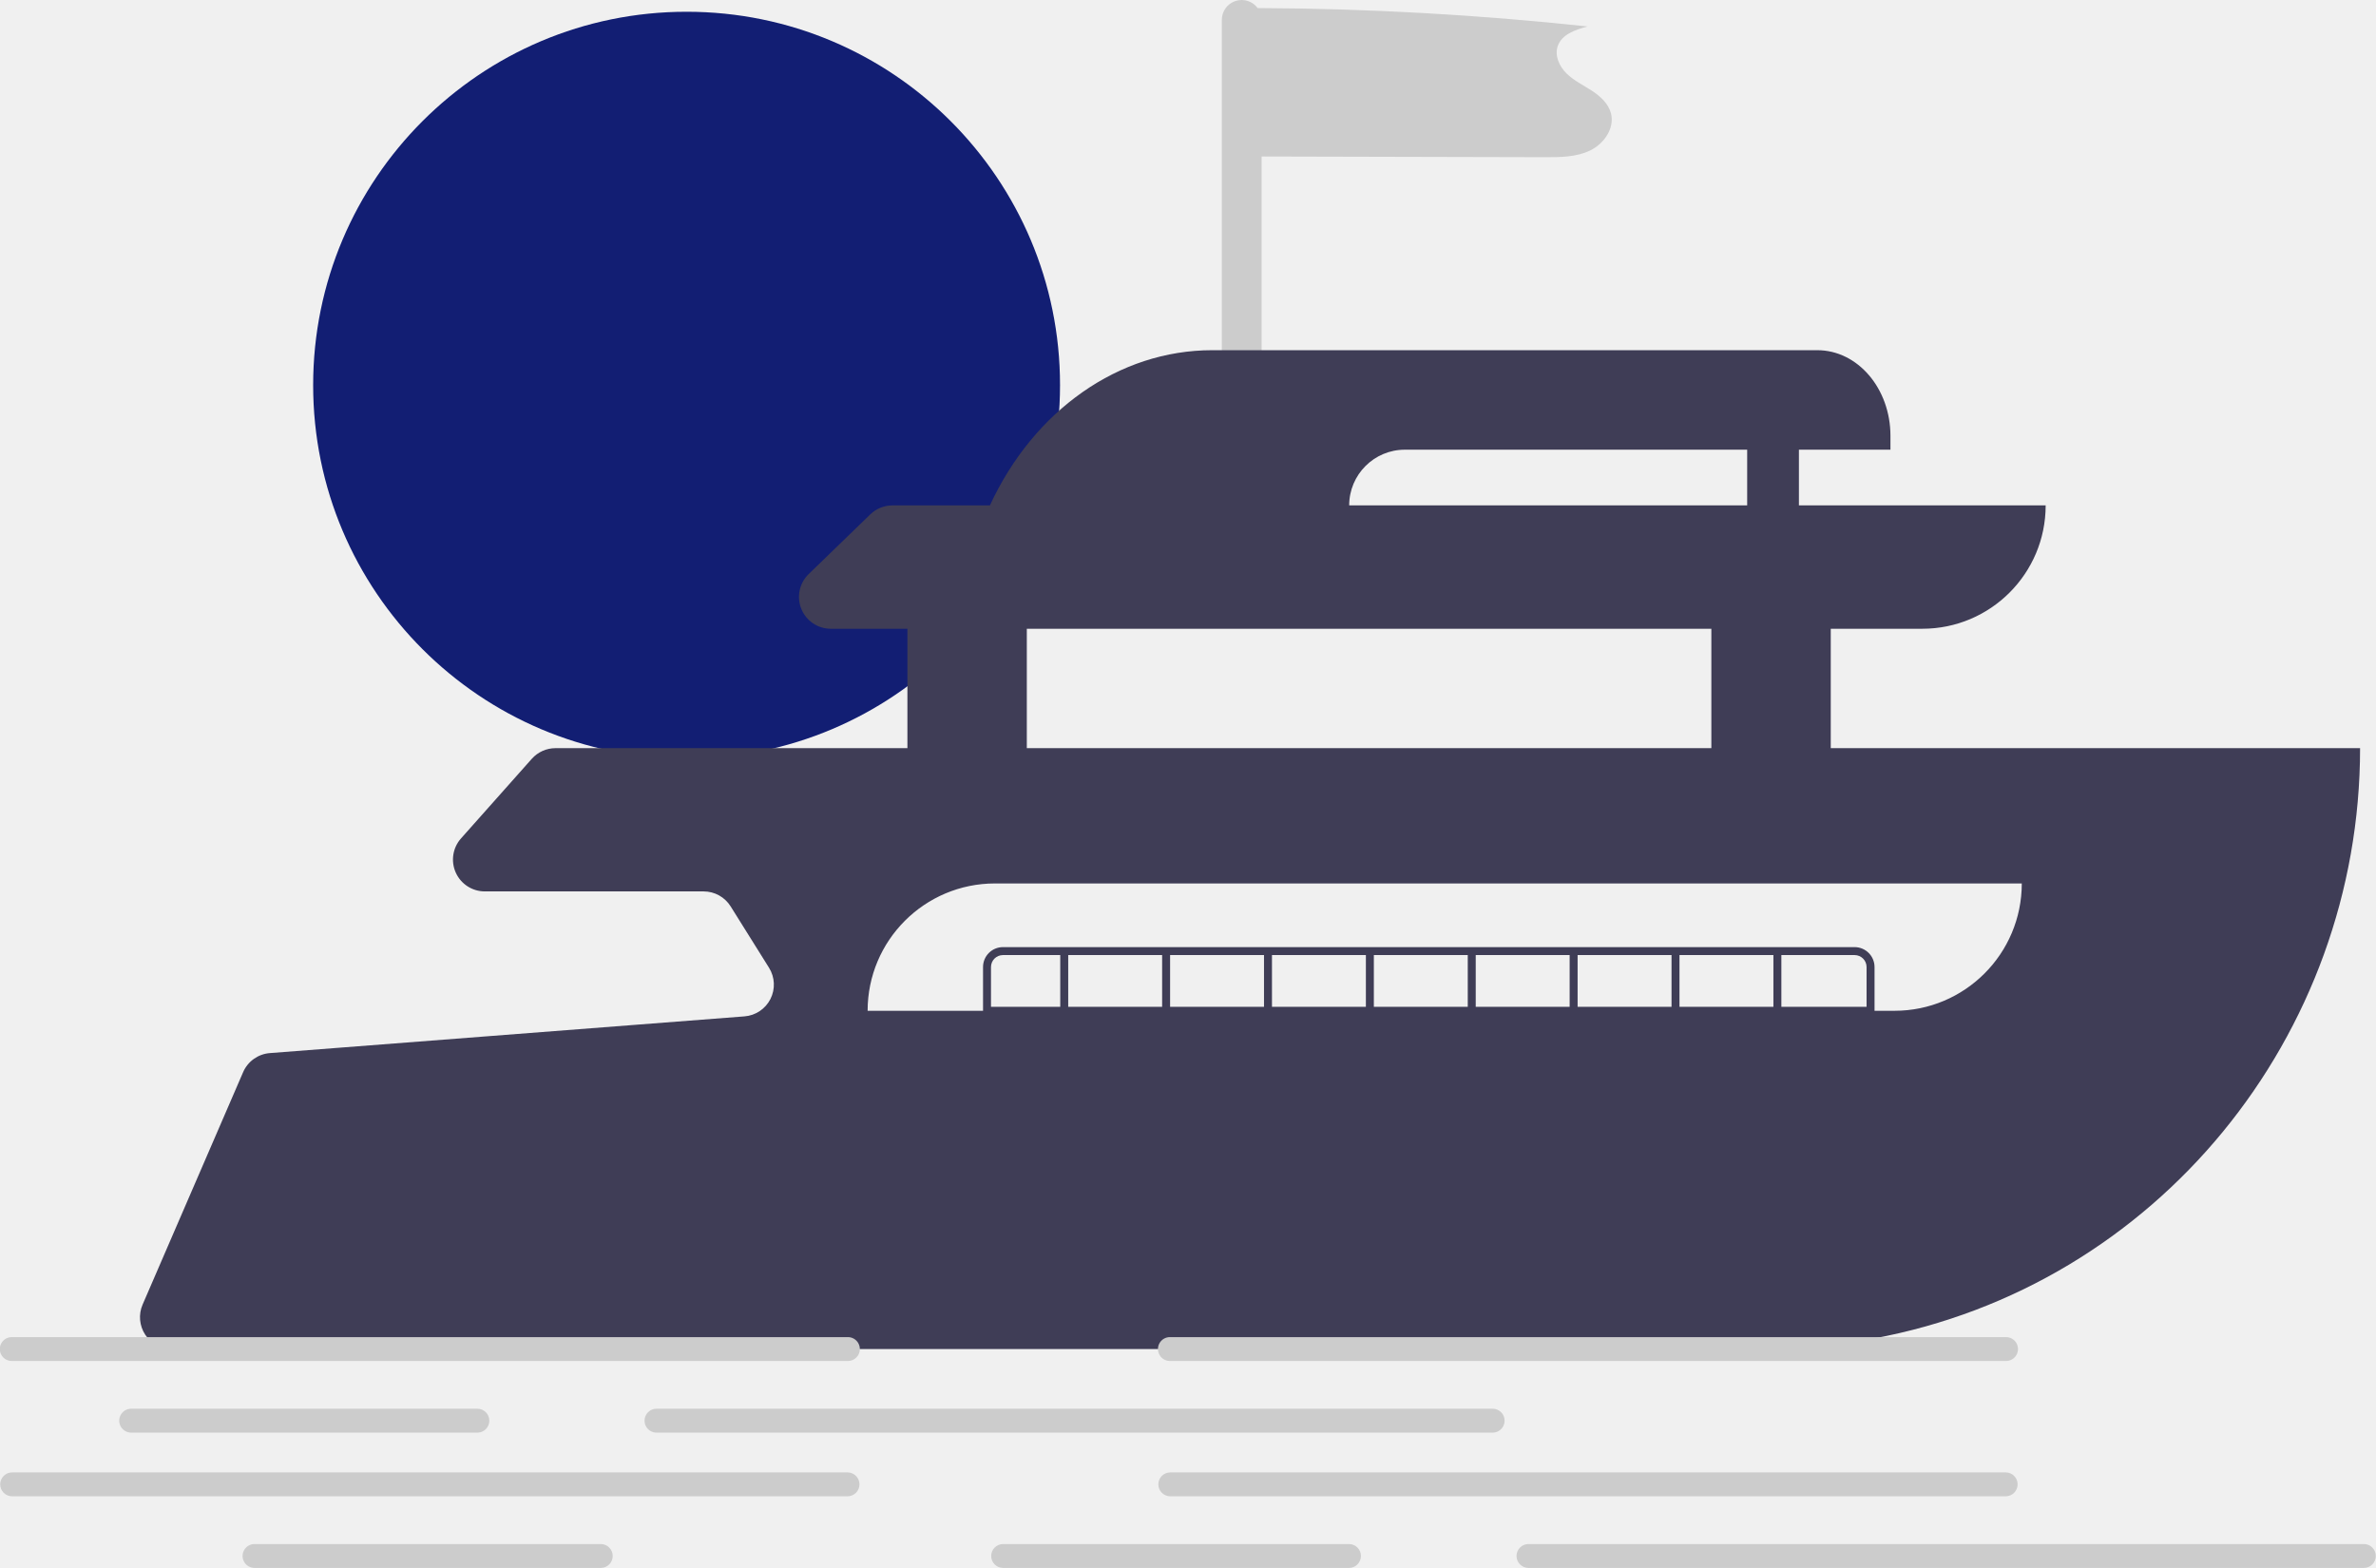
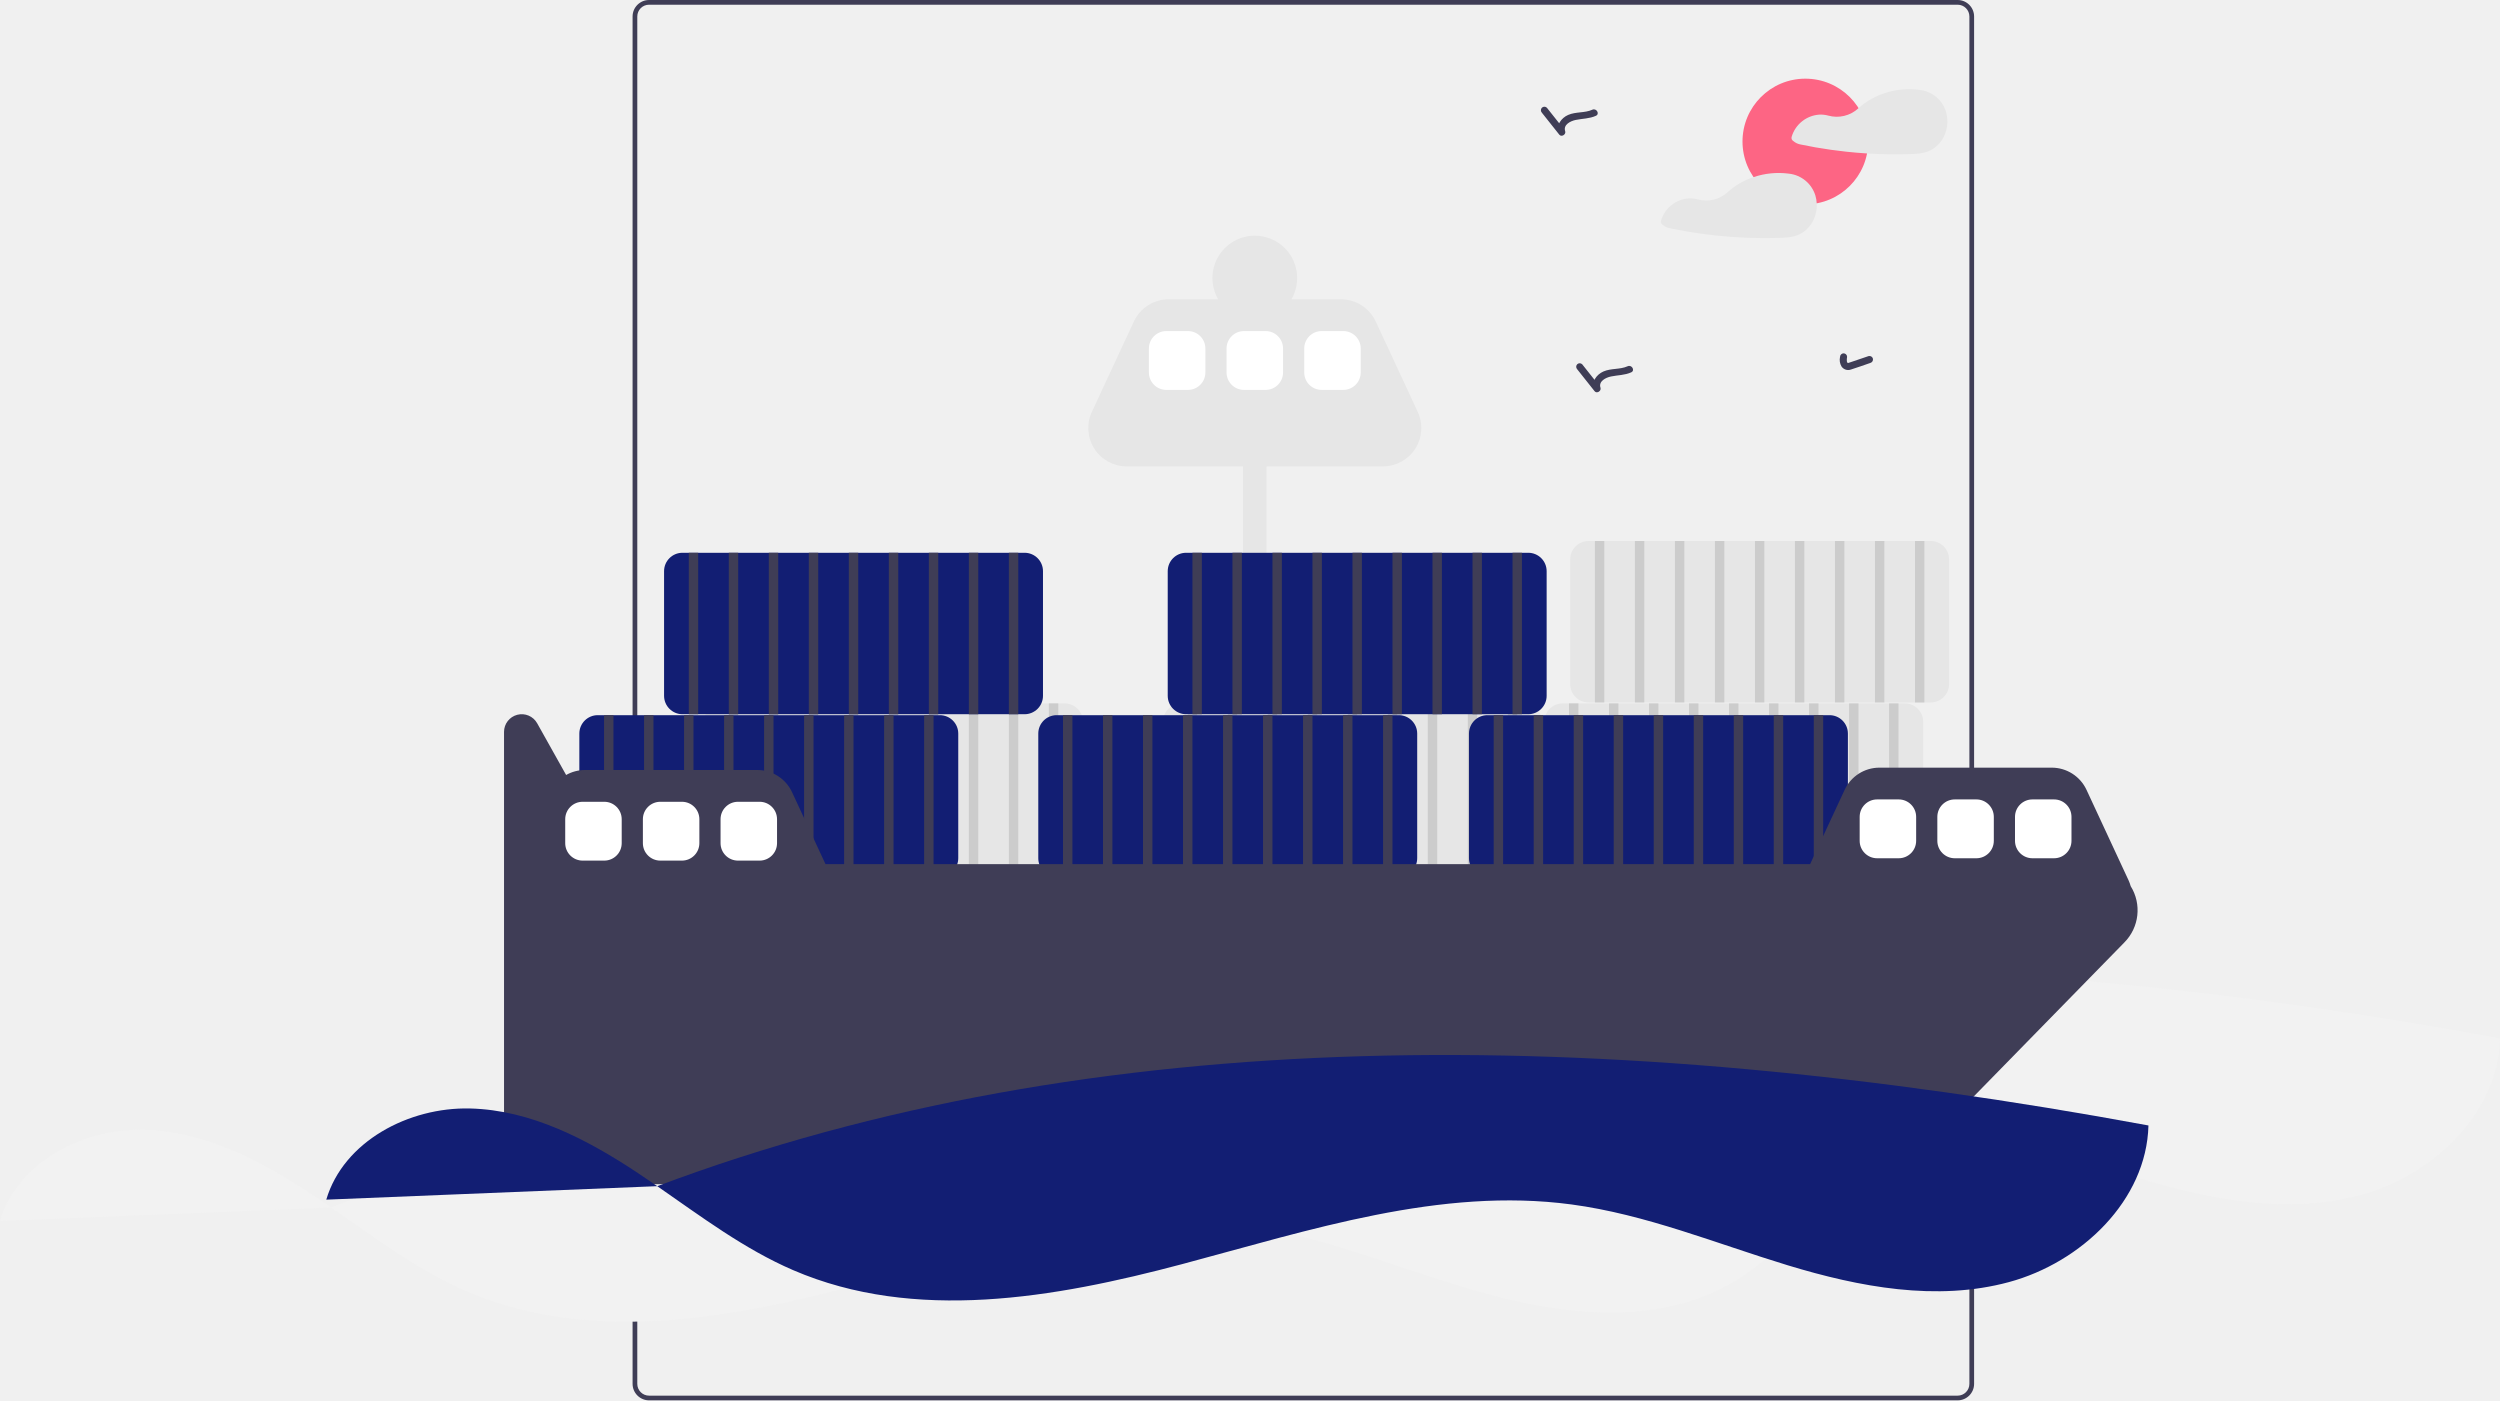
- <svg xmlns="http://www.w3.org/2000/svg" data-name="Layer 1" width="795.31" height="524.878" viewBox="0 0 795.31 524.878">
-   <circle cx="229.82" cy="128.935" r="125" fill="#121e73" />
-   <path d="M741.593,225.549c-.842-3.304-3.58-5.776-6.436-7.638s-5.998-3.36-8.437-5.743c-2.438-2.383-4.078-6.007-2.946-9.223,1.376-3.909,5.96-5.47,9.968-6.524a1077.201,1077.201,0,0,0-110.43-6.161,6.643,6.643,0,0,0-11.988,3.961V312.786h13.322V239.954q47.464.115,94.928.23c5.123.012,10.454-.02,15.06-2.264C739.24,235.676,742.858,230.514,741.593,225.549Z" transform="translate(-202.3452 -187.5611)" fill="#ccc" />
-   <path d="M815.147,438.01V398.045h30.64a41.297,41.297,0,0,0,41.297-41.297v-0h-233.131a18.651,18.651,0,0,1,18.65-18.65H835.129v-4.636c0-15.833-10.961-28.668-24.481-28.668H608.093c-31.197,0-59.699,20.094-74.402,51.955H501.072a10.656,10.656,0,0,0-7.415,3.003l-20.627,19.983a10.657,10.657,0,0,0,7.415,18.312h25.637v39.965H388.307a10.658,10.658,0,0,0-7.966,3.577l-23.683,26.643a10.658,10.658,0,0,0,7.966,17.738H437.87a10.656,10.656,0,0,1,9.035,5.006l12.853,20.551a10.658,10.658,0,0,1-8.214,16.277l-158.864,12.289a10.657,10.657,0,0,0-8.96,6.396l-33.641,77.794a10.657,10.657,0,0,0,9.782,14.887H790.676a213.554,213.554,0,0,0,38.765-3.535c94.769-17.486,162.885-101.256,162.885-197.624v-0ZM546.047,398.045H775.181v39.965H546.047Zm333.044,85.259a42.629,42.629,0,0,1-42.63,42.63H492.76V525.934a42.63,42.63,0,0,1,42.63-42.63H879.091Z" transform="translate(-202.3452 -187.5611)" fill="#3f3d56" />
-   <path d="M823.14,504.619H538.054a6.669,6.669,0,0,0-6.661,6.661v15.986H829.801V511.28A6.669,6.669,0,0,0,823.14,504.619ZM594.005,507.284h31.438v17.318H594.005Zm-2.664,17.318H559.903v-17.318h31.438Zm36.766-17.318H659.544v17.318H628.107Zm34.101,0h31.437v17.318H662.208Zm34.101,0h31.438v17.318H696.31Zm34.102,0h31.438v17.318H730.412Zm34.102,0H795.951v17.318H764.513Zm-230.456,3.997a4.001,4.001,0,0,1,3.997-3.997h19.185v17.318h-23.182Zm293.079,13.322H798.615v-17.318h24.524a4.001,4.001,0,0,1,3.997,3.997Z" transform="translate(-202.3452 -187.5611)" fill="#3f3d56" />
-   <rect x="584.826" y="129.221" width="17.318" height="71.938" fill="#3f3d56" />
-   <path d="M486.099,643.166H206.342a3.997,3.997,0,1,1,0-7.993H486.099a3.997,3.997,0,1,1,0,7.993Z" transform="translate(-202.3452 -187.5611)" fill="#ccc" />
-   <path d="M362.206,667.145H246.307a3.997,3.997,0,1,1,0-7.993H362.206a3.997,3.997,0,0,1,0,7.993Z" transform="translate(-202.3452 -187.5611)" fill="#ccc" />
-   <path d="M873.762,643.166H594.005a3.997,3.997,0,1,1,0-7.993H873.762a3.997,3.997,0,1,1,0,7.993Z" transform="translate(-202.3452 -187.5611)" fill="#ccc" />
-   <path d="M701.912,667.145H422.154a3.997,3.997,0,1,1,0-7.993H701.912a3.997,3.997,0,1,1,0,7.993Z" transform="translate(-202.3452 -187.5611)" fill="#ccc" />
-   <path d="M486.099,688.46H206.342a3.997,3.997,0,0,1,0-7.993H486.099a3.997,3.997,0,0,1,0,7.993Z" transform="translate(-202.3452 -187.5611)" fill="#ccc" />
-   <path d="M653.953,712.439H538.054a3.997,3.997,0,0,1,0-7.993h115.899a3.997,3.997,0,0,1,0,7.993Z" transform="translate(-202.3452 -187.5611)" fill="#ccc" />
-   <path d="M403.504,712.439H287.604a3.997,3.997,0,1,1,0-7.993H403.504a3.997,3.997,0,0,1,0,7.993Z" transform="translate(-202.3452 -187.5611)" fill="#ccc" />
-   <path d="M873.762,688.46H594.005a3.997,3.997,0,0,1,0-7.993H873.762a3.997,3.997,0,0,1,0,7.993Z" transform="translate(-202.3452 -187.5611)" fill="#ccc" />
-   <path d="M993.658,712.439H713.901a3.997,3.997,0,0,1,0-7.993H993.658a3.997,3.997,0,0,1,0,7.993Z" transform="translate(-202.3452 -187.5611)" fill="#ccc" />
+ <svg xmlns="http://www.w3.org/2000/svg" data-name="Layer 1" width="1062.23" height="595" viewBox="0 0 1062.23 595">
+   <path d="M702.771,153.766q-.84-.51-1.68-.99H642.652c-.42.66-.82,1.33-1.21,2h63.01C703.892,154.436,703.332,154.106,702.771,153.766Zm-386.5,197.47v14.9c.25.02.51.02.76.03l-.5,28.64-.26-.14v2.82l.21.11-.21,12.01v41.4h2v-106.52Q317.432,347.726,316.271,351.236Zm386.5-197.47q-.84-.51-1.68-.99H642.652c-.42.66-.82,1.33-1.21,2h63.01C703.892,154.436,703.332,154.106,702.771,153.766Zm176.5-.99h-556a7.008,7.008,0,0,0-7,7v581a7.015,7.015,0,0,0,7,7h556a7.008,7.008,0,0,0,7-7v-581A7.008,7.008,0,0,0,879.271,152.776Zm5,588a5.002,5.002,0,0,1-5,5h-556a5.002,5.002,0,0,1-5-5v-581a5.008,5.008,0,0,1,5-5h556a5.008,5.008,0,0,1,5,5Z" transform="translate(-47.49128 -152.7756)" fill="#3f3d56" />
+   <path d="M396.54,586.789c-25.906-.62-53.677,13.895-61.049,38.738l140.624-5.725q-3.989-2.757-8.014-5.446C446.525,600.006,422.446,587.41,396.54,586.789Z" transform="translate(-47.49128 -152.7756)" fill="#f2f2f2" />
+   <path d="M476.116,619.802c18.7,12.926,36.95,26.722,57.787,35.695,51.594,22.22,110.988,11.857,165.275-2.585,54.287-14.442,109.703-32.792,165.383-25.348,31.573,4.221,61.382,16.574,91.858,25.841s63.267,15.473,94.016,7.153c30.748-8.321,58.483-34.706,59.287-66.55C877.589,551.089,662.376,549.815,476.116,619.802Z" transform="translate(-47.49128 -152.7756)" fill="#f2f2f2" />
+   <path d="M108.54,632.789c-25.906-.62-53.677,13.895-61.049,38.738l140.624-5.725q-3.989-2.757-8.014-5.446C158.525,646.006,134.446,633.41,108.54,632.789Z" transform="translate(-47.49128 -152.7756)" fill="#f2f2f2" />
+   <path d="M188.116,665.802c18.7,12.926,36.95,26.722,57.787,35.695,51.594,22.22,110.988,11.857,165.275-2.585,54.287-14.442,109.703-32.792,165.383-25.348,31.573,4.221,61.382,16.574,91.858,25.841s63.267,15.473,94.016,7.153c30.748-8.321,58.483-34.706,59.287-66.55C589.589,597.089,374.376,595.815,188.116,665.802Z" transform="translate(-47.49128 -152.7756)" fill="#f2f2f2" />
+   <path d="M499.828,451.644h-145.36a7.825,7.825,0,0,0-7.82,7.82v52.96a7.825,7.825,0,0,0,7.82,7.82h145.36a7.825,7.825,0,0,0,7.82-7.82v-52.96A7.825,7.825,0,0,0,499.828,451.644Z" transform="translate(-47.49128 -152.7756)" fill="#e6e6e6" />
+   <rect x="309.657" y="298.868" width="4" height="68.6" fill="#ccc" />
+   <rect x="326.657" y="298.868" width="4" height="68.6" fill="#ccc" />
+   <rect x="343.657" y="298.868" width="4" height="68.6" fill="#ccc" />
+   <rect x="360.657" y="298.868" width="4" height="68.6" fill="#ccc" />
+   <rect x="377.657" y="298.868" width="4" height="68.6" fill="#ccc" />
+   <rect x="394.657" y="298.868" width="4" height="68.6" fill="#ccc" />
+   <rect x="411.657" y="298.868" width="4" height="68.6" fill="#ccc" />
+   <rect x="428.657" y="298.868" width="4" height="68.6" fill="#ccc" />
+   <rect x="445.657" y="298.868" width="4" height="68.6" fill="#ccc" />
+   <path d="M649.877,327.771l-17.846-38.396a16.302,16.302,0,0,0-14.783-9.431h-21.028a18,18,0,1,0-31.145,0H544.048a16.302,16.302,0,0,0-14.783,9.431L511.418,327.771a16.302,16.302,0,0,0,14.783,23.173h49.446v186h10v-186h49.446A16.302,16.302,0,0,0,649.877,327.771Z" transform="translate(-47.49128 -152.7756)" fill="#e6e6e6" />
+   <path d="M856.828,451.644h-145.36a7.825,7.825,0,0,0-7.82,7.82v52.96a7.825,7.825,0,0,0,7.82,7.82h145.36a7.825,7.825,0,0,0,7.82-7.82v-52.96A7.825,7.825,0,0,0,856.828,451.644Z" transform="translate(-47.49128 -152.7756)" fill="#e6e6e6" />
+   <rect x="666.657" y="298.868" width="4" height="68.6" fill="#ccc" />
+   <rect x="683.657" y="298.868" width="4" height="68.6" fill="#ccc" />
+   <rect x="700.657" y="298.868" width="4" height="68.6" fill="#ccc" />
+   <rect x="717.657" y="298.868" width="4" height="68.6" fill="#ccc" />
+   <rect x="734.657" y="298.868" width="4" height="68.6" fill="#ccc" />
+   <rect x="751.657" y="298.868" width="4" height="68.6" fill="#ccc" />
+   <rect x="768.657" y="298.868" width="4" height="68.6" fill="#ccc" />
+   <rect x="785.657" y="298.868" width="4" height="68.6" fill="#ccc" />
+   <rect x="802.657" y="298.868" width="4" height="68.6" fill="#ccc" />
+   <path d="M694.828,451.644h-145.36a7.825,7.825,0,0,0-7.82,7.82v52.96a7.825,7.825,0,0,0,7.82,7.82h145.36a7.825,7.825,0,0,0,7.82-7.82v-52.96A7.825,7.825,0,0,0,694.828,451.644Z" transform="translate(-47.49128 -152.7756)" fill="#e6e6e6" />
+   <rect x="504.657" y="298.868" width="4" height="68.6" fill="#ccc" />
+   <rect x="521.657" y="298.868" width="4" height="68.6" fill="#ccc" />
+   <rect x="538.657" y="298.868" width="4" height="68.6" fill="#ccc" />
+   <rect x="555.657" y="298.868" width="4" height="68.6" fill="#ccc" />
+   <rect x="572.657" y="298.868" width="4" height="68.6" fill="#ccc" />
+   <rect x="589.657" y="298.868" width="4" height="68.6" fill="#ccc" />
+   <rect x="606.657" y="298.868" width="4" height="68.6" fill="#ccc" />
+   <rect x="623.657" y="298.868" width="4" height="68.6" fill="#ccc" />
+   <rect x="640.657" y="298.868" width="4" height="68.6" fill="#ccc" />
+   <path d="M867.828,382.644h-145.36a7.825,7.825,0,0,0-7.82,7.82v52.96a7.825,7.825,0,0,0,7.82,7.82h145.36a7.825,7.825,0,0,0,7.82-7.82v-52.96A7.825,7.825,0,0,0,867.828,382.644Z" transform="translate(-47.49128 -152.7756)" fill="#e6e6e6" />
+   <rect x="677.657" y="229.868" width="4" height="68.6" fill="#ccc" />
+   <rect x="694.657" y="229.868" width="4" height="68.6" fill="#ccc" />
+   <rect x="711.657" y="229.868" width="4" height="68.6" fill="#ccc" />
+   <rect x="728.657" y="229.868" width="4" height="68.6" fill="#ccc" />
+   <rect x="745.657" y="229.868" width="4" height="68.6" fill="#ccc" />
+   <rect x="762.657" y="229.868" width="4" height="68.6" fill="#ccc" />
+   <rect x="779.657" y="229.868" width="4" height="68.6" fill="#ccc" />
+   <rect x="796.657" y="229.868" width="4" height="68.6" fill="#ccc" />
+   <rect x="813.657" y="229.868" width="4" height="68.6" fill="#ccc" />
+   <path d="M824.828,456.644h-145.36a7.825,7.825,0,0,0-7.82,7.82v52.96a7.825,7.825,0,0,0,7.82,7.82h145.36a7.825,7.825,0,0,0,7.82-7.82v-52.96A7.825,7.825,0,0,0,824.828,456.644Z" transform="translate(-47.49128 -152.7756)" fill="#121e73" />
+   <rect x="634.657" y="303.868" width="4" height="68.6" fill="#3f3d56" />
+   <rect x="651.657" y="303.868" width="4" height="68.6" fill="#3f3d56" />
+   <rect x="668.657" y="303.868" width="4" height="68.6" fill="#3f3d56" />
+   <rect x="685.657" y="303.868" width="4" height="68.6" fill="#3f3d56" />
+   <rect x="702.657" y="303.868" width="4" height="68.6" fill="#3f3d56" />
+   <rect x="719.657" y="303.868" width="4" height="68.6" fill="#3f3d56" />
+   <rect x="736.657" y="303.868" width="4" height="68.6" fill="#3f3d56" />
+   <rect x="753.657" y="303.868" width="4" height="68.6" fill="#3f3d56" />
+   <rect x="770.657" y="303.868" width="4" height="68.6" fill="#3f3d56" />
+   <path d="M641.828,456.644h-145.36a7.825,7.825,0,0,0-7.82,7.82v52.96a7.825,7.825,0,0,0,7.82,7.82h145.36a7.825,7.825,0,0,0,7.82-7.82v-52.96A7.825,7.825,0,0,0,641.828,456.644Z" transform="translate(-47.49128 -152.7756)" fill="#121e73" />
+   <rect x="451.657" y="303.868" width="4" height="68.6" fill="#3f3d56" />
+   <rect x="468.657" y="303.868" width="4" height="68.6" fill="#3f3d56" />
+   <rect x="485.657" y="303.868" width="4" height="68.6" fill="#3f3d56" />
+   <rect x="502.657" y="303.868" width="4" height="68.6" fill="#3f3d56" />
+   <rect x="519.657" y="303.868" width="4" height="68.6" fill="#3f3d56" />
+   <rect x="536.657" y="303.868" width="4" height="68.6" fill="#3f3d56" />
+   <rect x="553.657" y="303.868" width="4" height="68.6" fill="#3f3d56" />
+   <rect x="570.657" y="303.868" width="4" height="68.6" fill="#3f3d56" />
+   <rect x="587.657" y="303.868" width="4" height="68.6" fill="#3f3d56" />
+   <path d="M696.828,387.644h-145.36a7.825,7.825,0,0,0-7.82,7.82v52.96a7.825,7.825,0,0,0,7.82,7.82h145.36a7.825,7.825,0,0,0,7.82-7.82v-52.96A7.825,7.825,0,0,0,696.828,387.644Z" transform="translate(-47.49128 -152.7756)" fill="#121e73" />
+   <rect x="506.657" y="234.868" width="4" height="68.6" fill="#3f3d56" />
+   <rect x="523.657" y="234.868" width="4" height="68.6" fill="#3f3d56" />
+   <rect x="540.657" y="234.868" width="4" height="68.6" fill="#3f3d56" />
+   <rect x="557.657" y="234.868" width="4" height="68.6" fill="#3f3d56" />
+   <rect x="574.657" y="234.868" width="4" height="68.6" fill="#3f3d56" />
+   <rect x="591.657" y="234.868" width="4" height="68.6" fill="#3f3d56" />
+   <rect x="608.657" y="234.868" width="4" height="68.6" fill="#3f3d56" />
+   <rect x="625.657" y="234.868" width="4" height="68.6" fill="#3f3d56" />
+   <rect x="642.657" y="234.868" width="4" height="68.6" fill="#3f3d56" />
+   <path d="M446.828,456.644h-145.36a7.825,7.825,0,0,0-7.82,7.82v52.96a7.825,7.825,0,0,0,7.82,7.82h145.36a7.825,7.825,0,0,0,7.82-7.82v-52.96A7.825,7.825,0,0,0,446.828,456.644Z" transform="translate(-47.49128 -152.7756)" fill="#121e73" />
+   <rect x="256.657" y="303.868" width="4" height="68.6" fill="#3f3d56" />
+   <rect x="273.657" y="303.868" width="4" height="68.6" fill="#3f3d56" />
+   <rect x="290.657" y="303.868" width="4" height="68.6" fill="#3f3d56" />
+   <rect x="307.657" y="303.868" width="4" height="68.6" fill="#3f3d56" />
+   <rect x="324.657" y="303.868" width="4" height="68.6" fill="#3f3d56" />
+   <rect x="341.657" y="303.868" width="4" height="68.6" fill="#3f3d56" />
+   <rect x="358.657" y="303.868" width="4" height="68.6" fill="#3f3d56" />
+   <rect x="375.657" y="303.868" width="4" height="68.6" fill="#3f3d56" />
+   <rect x="392.657" y="303.868" width="4" height="68.6" fill="#3f3d56" />
+   <path d="M482.828,387.644h-145.36a7.825,7.825,0,0,0-7.82,7.82v52.96a7.825,7.825,0,0,0,7.82,7.82h145.36a7.825,7.825,0,0,0,7.82-7.82v-52.96A7.825,7.825,0,0,0,482.828,387.644Z" transform="translate(-47.49128 -152.7756)" fill="#121e73" />
+   <rect x="292.657" y="234.868" width="4" height="68.6" fill="#3f3d56" />
+   <rect x="309.657" y="234.868" width="4" height="68.6" fill="#3f3d56" />
+   <rect x="326.657" y="234.868" width="4" height="68.6" fill="#3f3d56" />
+   <rect x="343.657" y="234.868" width="4" height="68.6" fill="#3f3d56" />
+   <rect x="360.657" y="234.868" width="4" height="68.6" fill="#3f3d56" />
+   <rect x="377.657" y="234.868" width="4" height="68.6" fill="#3f3d56" />
+   <rect x="394.657" y="234.868" width="4" height="68.6" fill="#3f3d56" />
+   <rect x="411.657" y="234.868" width="4" height="68.6" fill="#3f3d56" />
+   <rect x="428.657" y="234.868" width="4" height="68.6" fill="#3f3d56" />
+   <path d="M952.804,529.294a16.672,16.672,0,0,0-.927-2.523l-17.846-38.396a16.302,16.302,0,0,0-14.783-9.431H846.048a16.302,16.302,0,0,0-14.783,9.431l-14.673,31.569H398.239l-14.208-30.569a16.302,16.302,0,0,0-14.783-9.431H296.048a16.276,16.276,0,0,0-8.015,2.115l-12.308-21.978a7.518,7.518,0,0,0-14.077,3.673V636.361a19.583,19.583,0,0,0,19.583,19.583H841.408a19.583,19.583,0,0,0,14.001-5.891l94.699-96.835A19.41,19.41,0,0,0,952.804,529.294Z" transform="translate(-47.49128 -152.7756)" fill="#3f3d56" />
+   <path d="M854.247,517.444h-9.197a7.41,7.41,0,0,1-7.401-7.401V499.845a7.41,7.41,0,0,1,7.401-7.401h9.197a7.41,7.41,0,0,1,7.401,7.401v10.197A7.41,7.41,0,0,1,854.247,517.444Z" transform="translate(-47.49128 -152.7756)" fill="#fff" />
+   <path d="M887.247,517.444h-9.197a7.41,7.41,0,0,1-7.401-7.401V499.845a7.41,7.41,0,0,1,7.401-7.401h9.197a7.41,7.41,0,0,1,7.401,7.401v10.197A7.41,7.41,0,0,1,887.247,517.444Z" transform="translate(-47.49128 -152.7756)" fill="#fff" />
+   <path d="M920.247,517.444h-9.197a7.41,7.41,0,0,1-7.401-7.401V499.845a7.41,7.41,0,0,1,7.401-7.401h9.197a7.41,7.41,0,0,1,7.401,7.401v10.197A7.41,7.41,0,0,1,920.247,517.444Z" transform="translate(-47.49128 -152.7756)" fill="#fff" />
+   <path d="M552.247,318.444h-9.197a7.41,7.41,0,0,1-7.401-7.401V300.845a7.41,7.41,0,0,1,7.401-7.401h9.197a7.41,7.41,0,0,1,7.401,7.401v10.197A7.41,7.41,0,0,1,552.247,318.444Z" transform="translate(-47.49128 -152.7756)" fill="#fff" />
+   <path d="M585.247,318.444h-9.197a7.41,7.41,0,0,1-7.401-7.401V300.845a7.41,7.41,0,0,1,7.401-7.401h9.197a7.41,7.41,0,0,1,7.401,7.401v10.197A7.41,7.41,0,0,1,585.247,318.444Z" transform="translate(-47.49128 -152.7756)" fill="#fff" />
+   <path d="M618.247,318.444h-9.197a7.41,7.41,0,0,1-7.401-7.401V300.845a7.41,7.41,0,0,1,7.401-7.401h9.197a7.41,7.41,0,0,1,7.401,7.401v10.197A7.41,7.41,0,0,1,618.247,318.444Z" transform="translate(-47.49128 -152.7756)" fill="#fff" />
+   <path d="M304.247,518.444h-9.197a7.41,7.41,0,0,1-7.401-7.401V500.845a7.41,7.41,0,0,1,7.401-7.401h9.197a7.41,7.41,0,0,1,7.401,7.401v10.197A7.41,7.41,0,0,1,304.247,518.444Z" transform="translate(-47.49128 -152.7756)" fill="#fff" />
+   <path d="M337.247,518.444h-9.197a7.41,7.41,0,0,1-7.401-7.401V500.845a7.41,7.41,0,0,1,7.401-7.401h9.197a7.41,7.41,0,0,1,7.401,7.401v10.197A7.41,7.41,0,0,1,337.247,518.444Z" transform="translate(-47.49128 -152.7756)" fill="#fff" />
+   <path d="M370.247,518.444h-9.197a7.41,7.41,0,0,1-7.401-7.401V500.845a7.41,7.41,0,0,1,7.401-7.401h9.197a7.41,7.41,0,0,1,7.401,7.401v10.197A7.41,7.41,0,0,1,370.247,518.444Z" transform="translate(-47.49128 -152.7756)" fill="#fff" />
+   <path d="M247.171,623.759c-25.906-.62-53.677,13.895-61.049,38.738l140.624-5.725q-3.989-2.757-8.014-5.446C297.156,636.975,273.076,624.379,247.171,623.759Z" transform="translate(-47.49128 -152.7756)" fill="#121e73" />
+   <path d="M326.746,656.772c18.7,12.926,36.95,26.722,57.787,35.695C436.127,714.687,495.521,704.324,549.808,689.882s109.703-32.792,165.383-25.348c31.573,4.221,61.382,16.574,91.858,25.841s63.267,15.473,94.016,7.153c30.748-8.321,58.483-34.706,59.287-66.55C728.219,588.059,513.007,586.784,326.746,656.772Z" transform="translate(-47.49128 -152.7756)" fill="#121e73" />
+   <circle cx="767.076" cy="60.127" r="26.701" fill="#fd6584" />
+   <path d="M874.326,200.259a13.235,13.235,0,0,0-11.17-9.29,1.081,1.081,0,0,0-.18,0,1.418,1.418,0,0,0-.22-.05c-8.94-1.16-18.88,1.66-25.57,7.8l-.073.067a13.543,13.543,0,0,1-12.826,3.106,11.891,11.891,0,0,0-3.761-.414,13.184,13.184,0,0,0-11.8,9.51,1.526,1.526,0,0,0,.69,1.69,6.673,6.673,0,0,0,2.79,1.42c2.21.47,4.44.9,6.67,1.29q6.54,1.14,13.15,1.85,4.365.465,8.75.74c6.04.38,12.11.47,18.16.28,3-.1,5.88-.2,8.62-1.52a12.798,12.798,0,0,0,4.95-4.31A14.548,14.548,0,0,0,874.326,200.259Z" transform="translate(-47.49128 -152.7756)" fill="#e6e6e6" />
+   <path d="M819.396,239.159a13.652,13.652,0,0,0-.56-3.3,13.26,13.26,0,0,0-11.18-9.29.965.965,0,0,0-.17,0,1.887,1.887,0,0,0-.23-.05,33.194,33.194,0,0,0-14.69,1.51,30.318,30.318,0,0,0-10.947,6.351,13.536,13.536,0,0,1-12.827,3.113,11.926,11.926,0,0,0-3.767-.414,13.183,13.183,0,0,0-11.8,9.51,1.555,1.555,0,0,0,.69,1.69,6.733,6.733,0,0,0,2.79,1.42c2.22.47,4.44.9,6.68,1.29q6.54,1.14,13.14,1.85a195.166,195.166,0,0,0,26.92,1.02c2.99-.1,5.88-.2,8.62-1.52a12.77,12.77,0,0,0,4.94-4.31A14.264,14.264,0,0,0,819.396,239.159Z" transform="translate(-47.49128 -152.7756)" fill="#e6e6e6" />
+   <path d="M829.308,304.405a5.61,5.61,0,0,0,.625,4.084,3.408,3.408,0,0,0,3.962,1.311c2.797-.868,5.556-1.885,8.33-2.828a1.535,1.535,0,0,0,1.048-1.845,1.515,1.515,0,0,0-1.845-1.048l-6.93,2.355c-.523.178-1.044.38-1.576.525-.056.015-.259.06-.248.059.026-.002.184.015.008.002q-.15-.045.002.02l-.133-.075c.121.101-.015-.013-.056-.056-.037-.037-.145-.186-.061-.064a1.855,1.855,0,0,1-.157-.276c.073.162-.064-.239-.074-.294a6.424,6.424,0,0,1,.106-1.871,1.507,1.507,0,0,0-1.5-1.5,1.539,1.539,0,0,0-1.5,1.5Z" transform="translate(-47.49128 -152.7756)" fill="#3f3d56" />
+   <path d="M717.627,309.672l7.393,9.322c.941,1.186,2.958-.098,2.507-1.459-.922-2.784,2.259-4.336,4.455-4.794,2.913-.608,5.837-.51,8.601-1.762,1.756-.795.233-3.382-1.514-2.59-3.234,1.465-7.004.793-10.278,2.218-2.927,1.273-5.241,4.449-4.156,7.726L727.141,316.873l-7.393-9.322a1.51,1.51,0,0,0-2.121,0,1.535,1.535,0,0,0,0,2.121Z" transform="translate(-47.49128 -152.7756)" fill="#3f3d56" />
+   <path d="M702.627,200.672l7.393,9.322c.941,1.186,2.958-.098,2.507-1.459-.922-2.784,2.259-4.336,4.455-4.794,2.913-.608,5.837-.51,8.601-1.762,1.756-.795.233-3.382-1.514-2.59-3.234,1.465-7.004.793-10.278,2.218-2.927,1.273-5.241,4.449-4.156,7.726L712.141,207.873l-7.393-9.322a1.51,1.51,0,0,0-2.121,0,1.535,1.535,0,0,0,0,2.121Z" transform="translate(-47.49128 -152.7756)" fill="#3f3d56" />
</svg>
